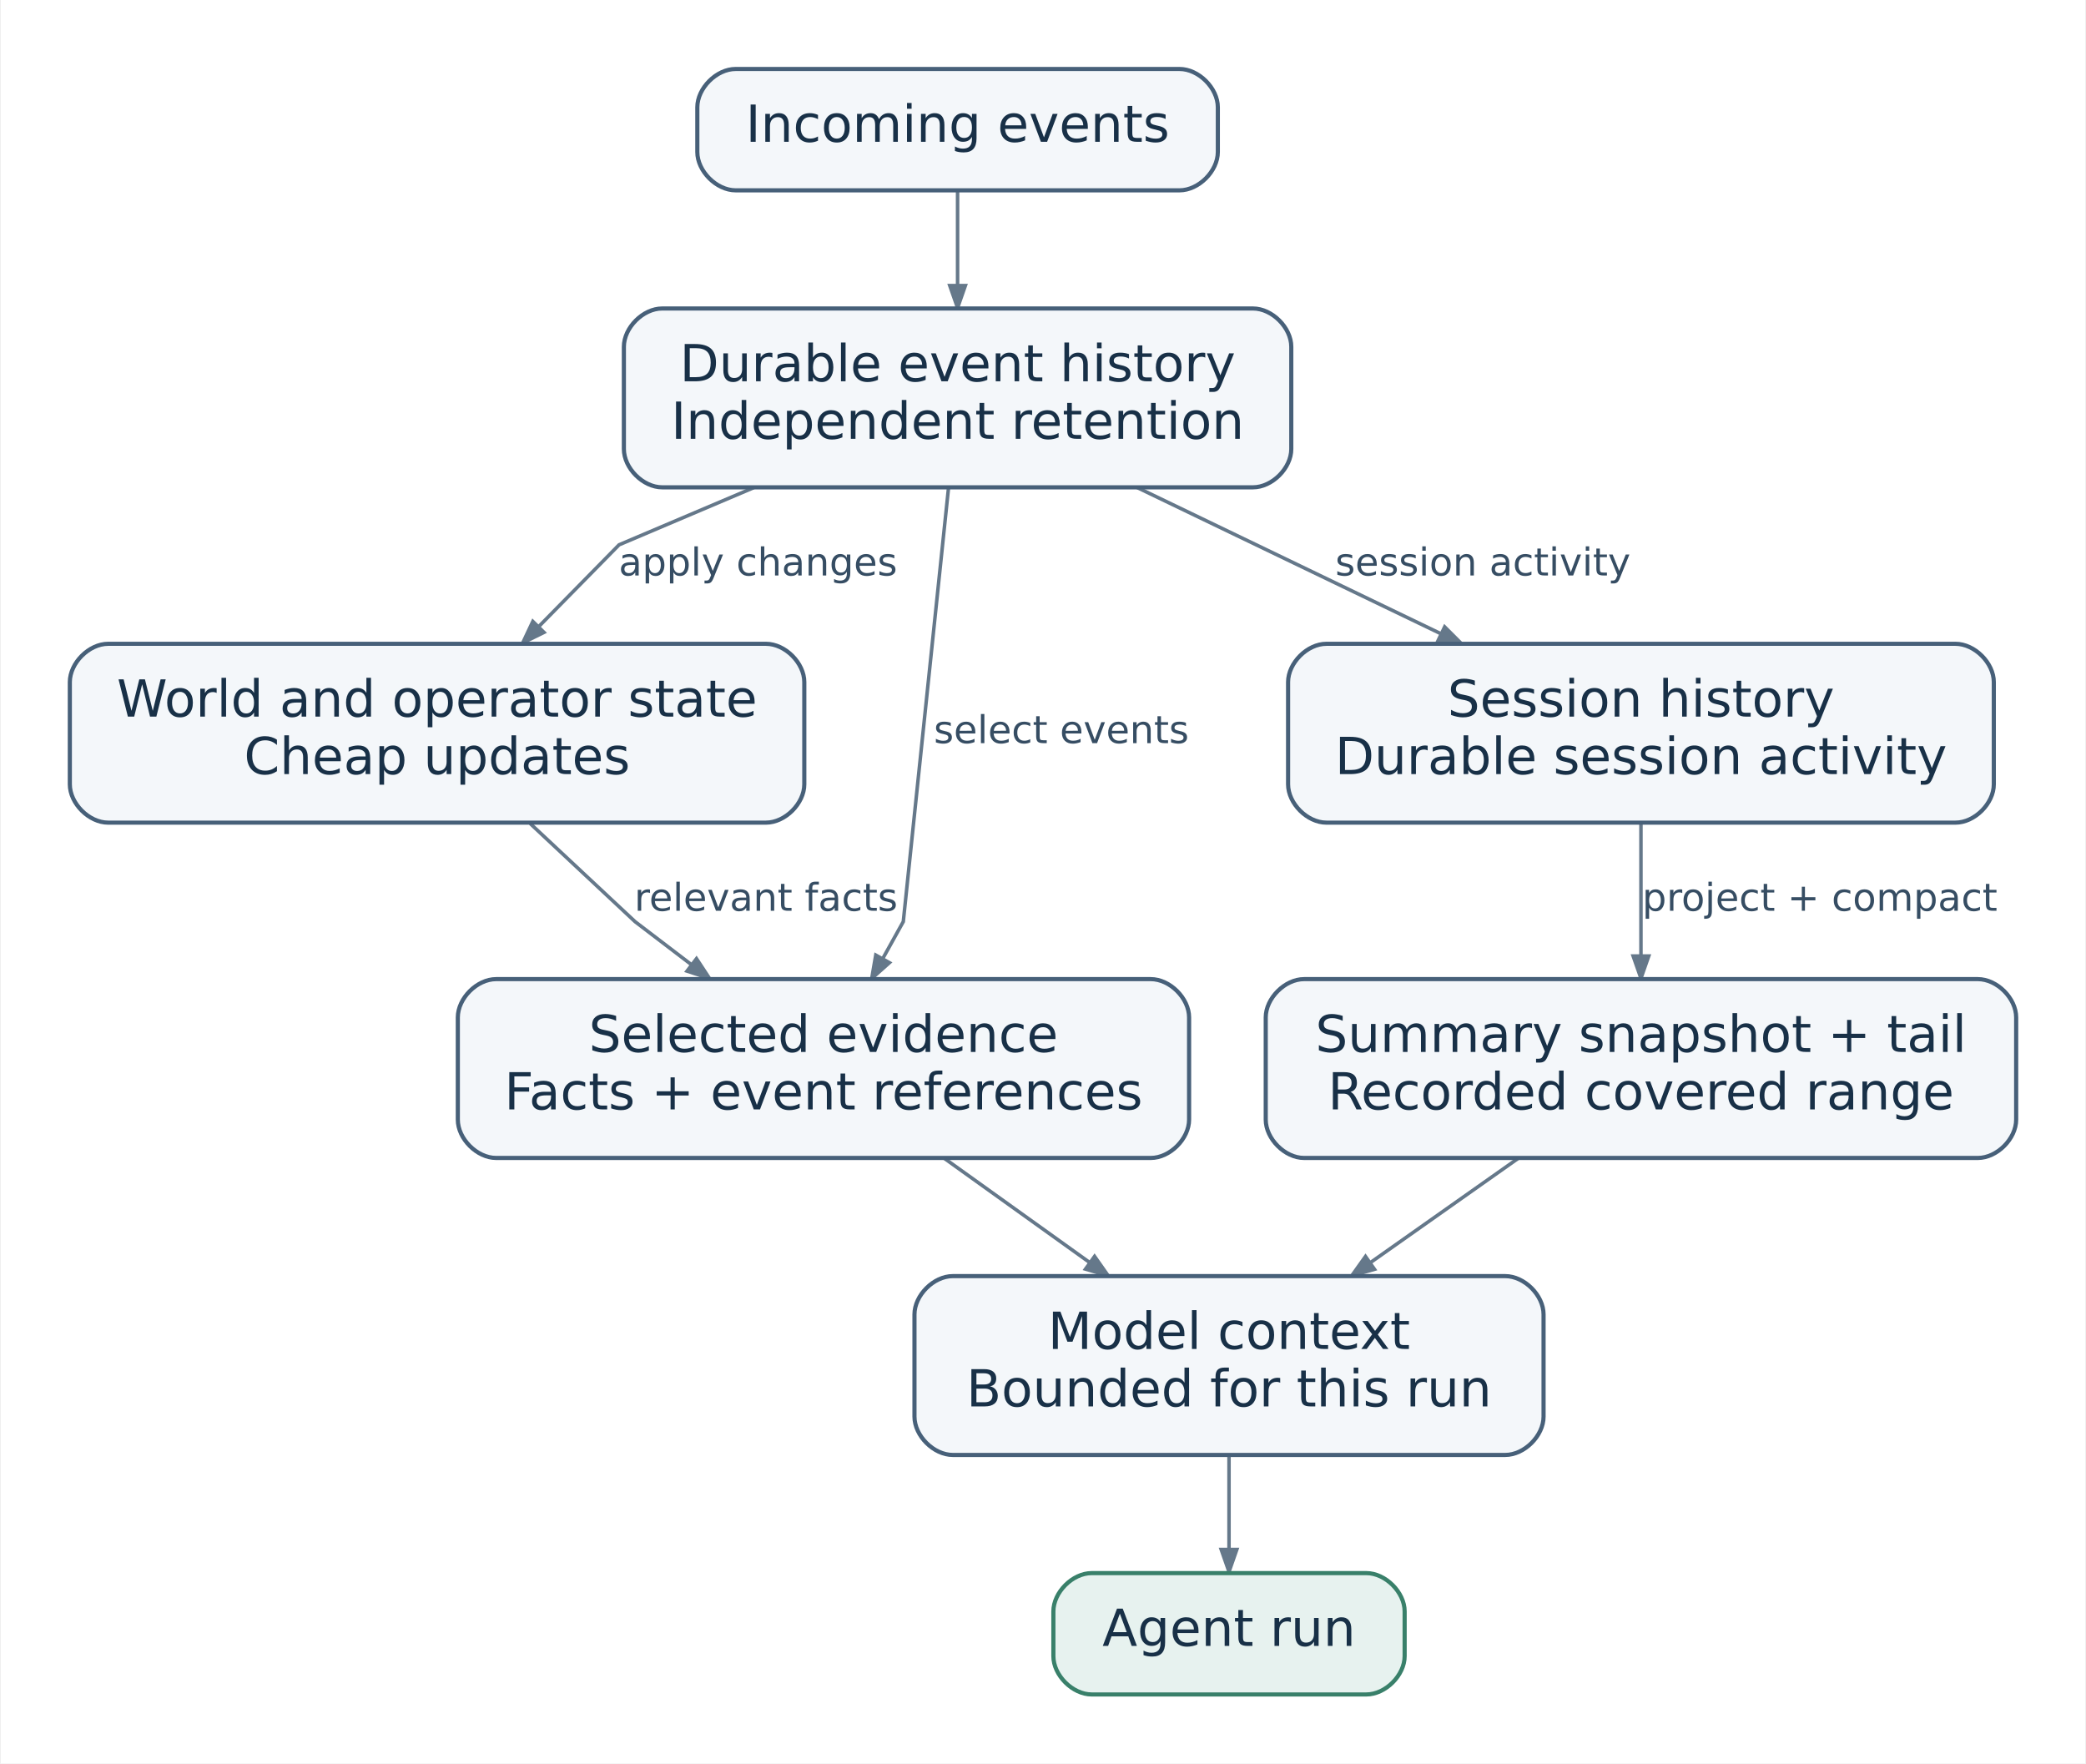
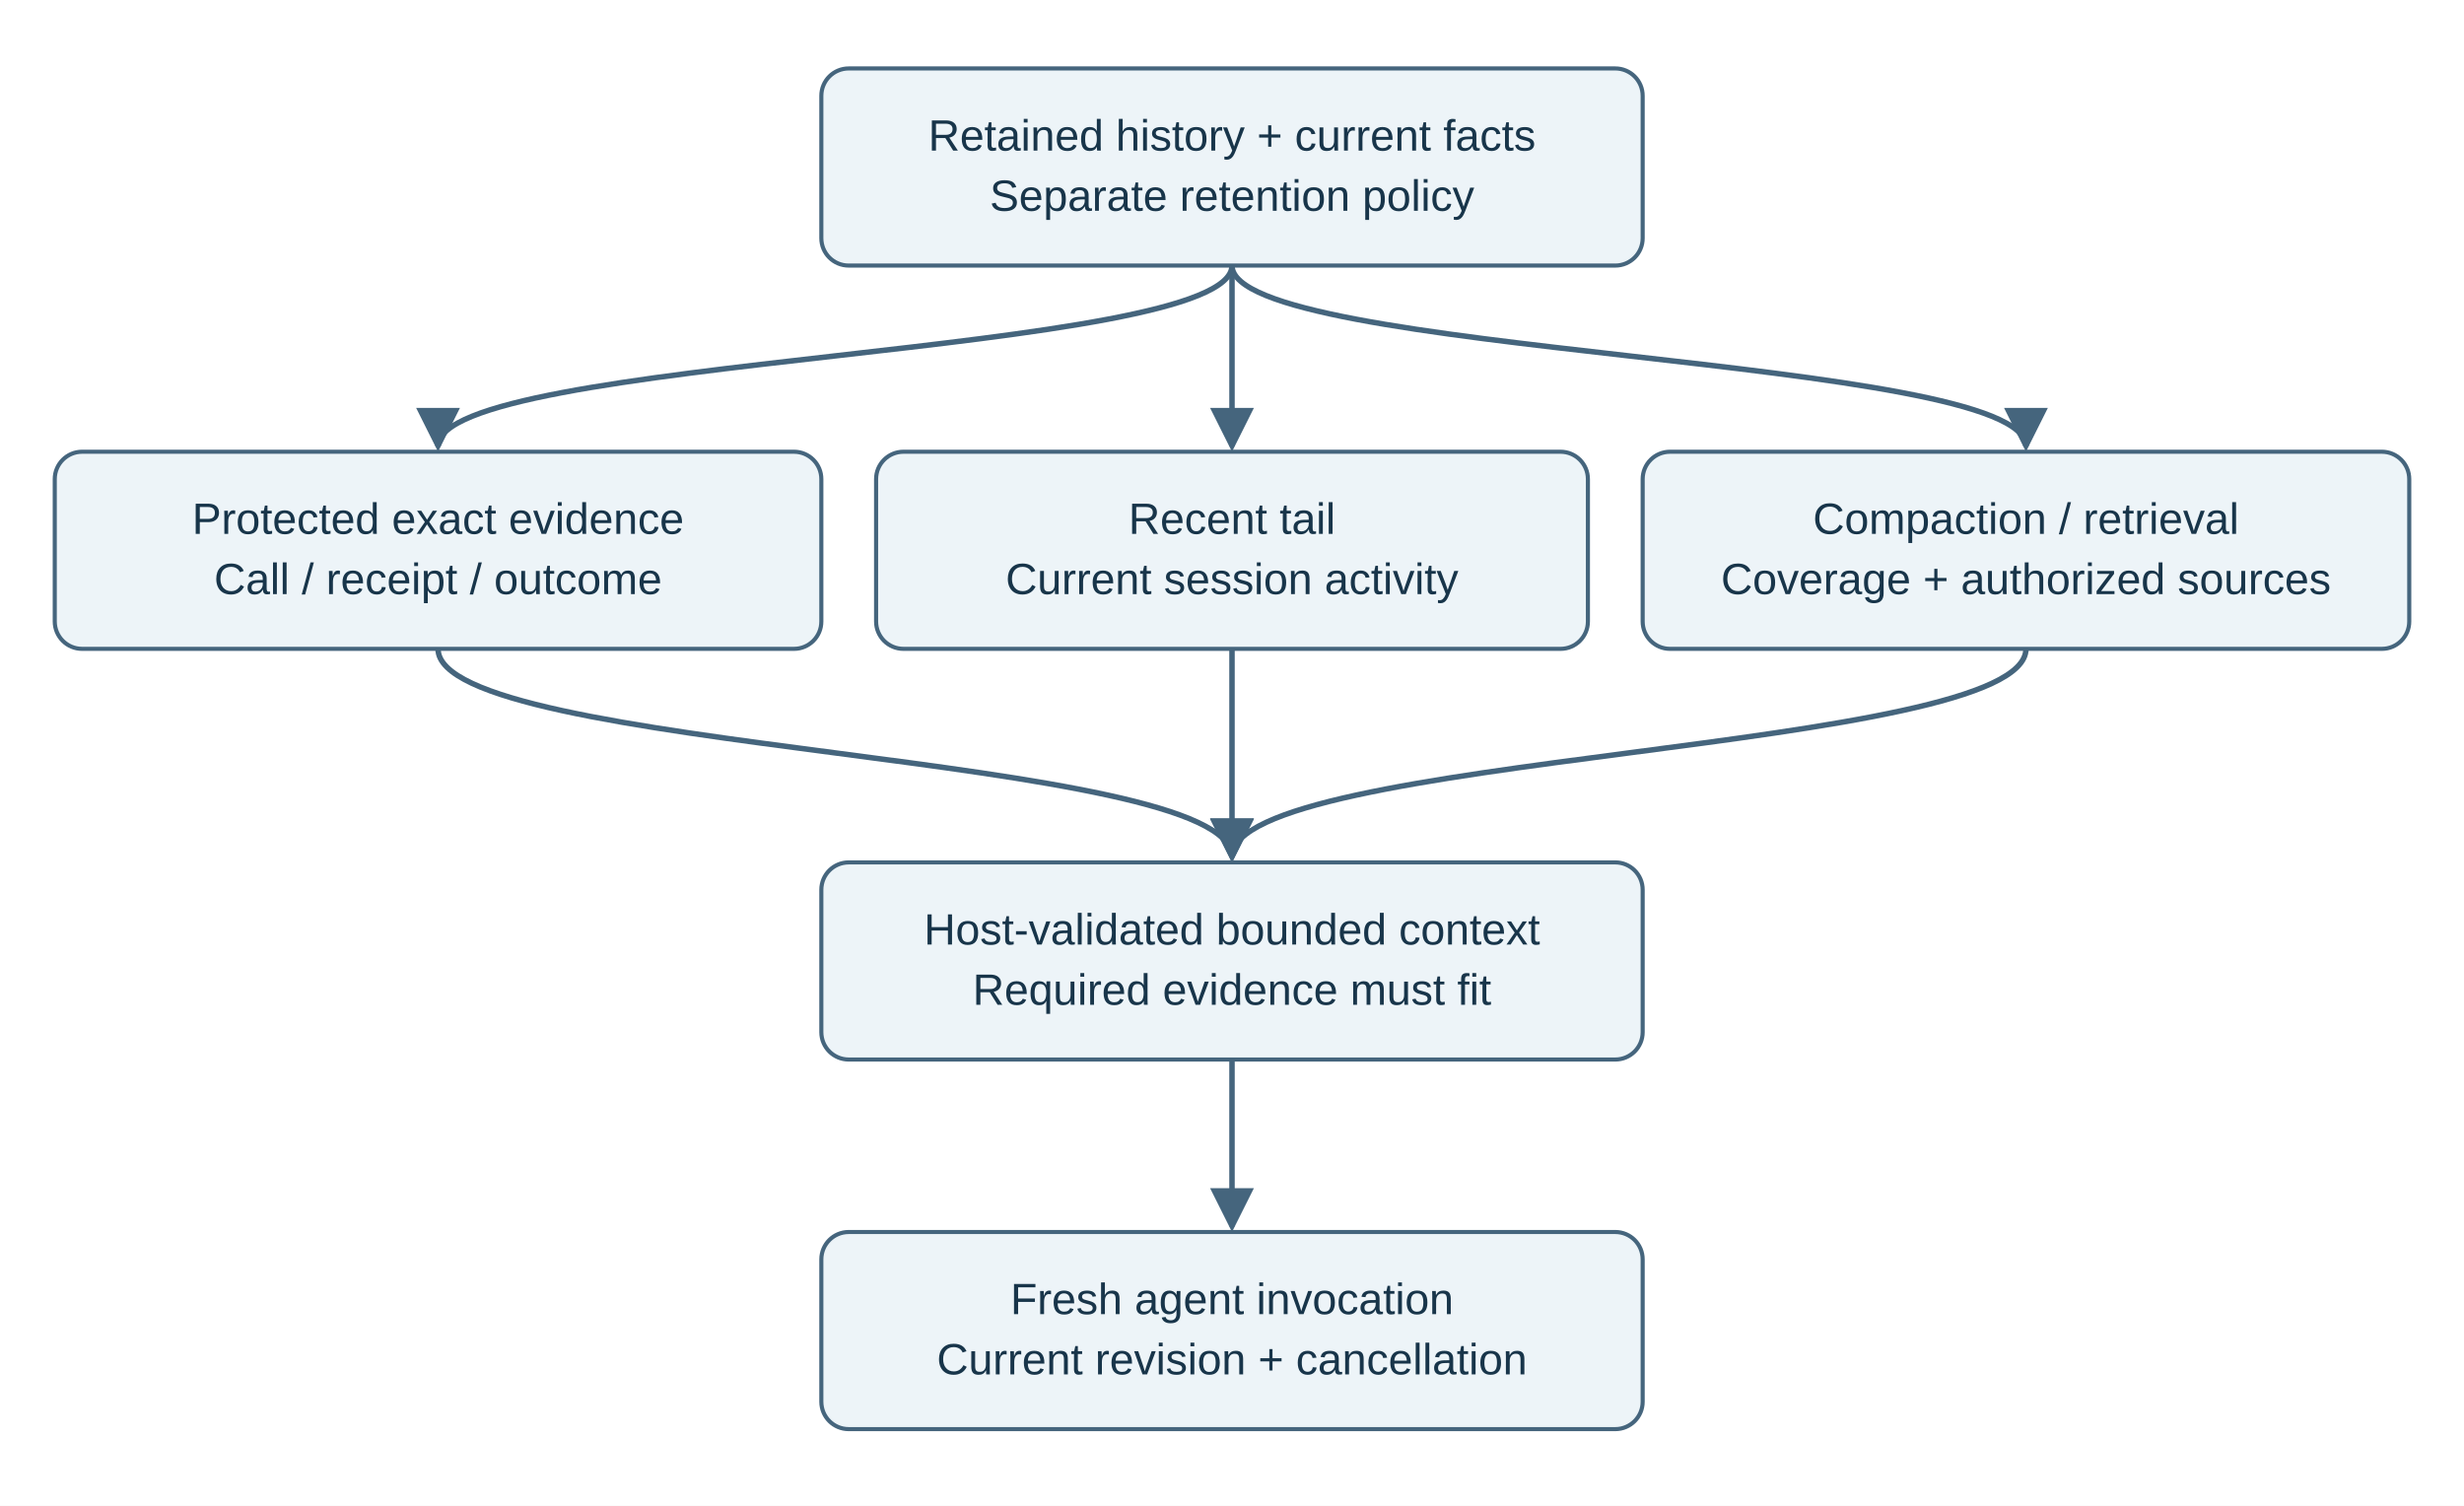
- <svg xmlns="http://www.w3.org/2000/svg" width="653pt" height="552pt" viewBox="0.00 0.00 652.70 552.20">
-   <g id="graph0" class="graph" transform="scale(1 1) rotate(0) translate(21.6 530.6)">
-     <polygon fill="white" stroke="transparent" points="-21.6,21.6 -21.6,-530.6 631.1,-530.6 631.1,21.6 -21.6,21.6" />
-     <g id="edge1" class="edge">
-       <path fill="none" stroke="#65788a" stroke-width="1.1" d="M278,-470.8C278,-462.14 278,-451.5 278,-441.4" />
-       <polygon fill="#65788a" stroke="#65788a" stroke-width="1.1" points="280.45,-441.18 278,-434.18 275.55,-441.18 280.45,-441.18" />
-     </g>
-     <g id="edge2" class="edge">
-       <path fill="none" stroke="#65788a" stroke-width="1.1" d="M214.2,-377.91C191.75,-368.38 172,-360 172,-360 172,-360 160.01,-347.8 147.03,-334.59" />
-       <polygon fill="#65788a" stroke="#65788a" stroke-width="1.1" points="148.48,-332.58 141.83,-329.3 144.99,-336.01 148.48,-332.58" />
-       <text text-anchor="middle" x="215.5" y="-350.4" font-family="DejaVu Sans" font-size="12.00" fill="#364d63">apply changes</text>
-     </g>
-     <g id="edge3" class="edge">
-       <path fill="none" stroke="#65788a" stroke-width="1.1" d="M334.23,-377.94C363.48,-363.86 399.32,-346.61 429.44,-332.11" />
-       <polygon fill="#65788a" stroke="#65788a" stroke-width="1.1" points="430.53,-334.3 435.78,-329.06 428.41,-329.89 430.53,-334.3" />
-       <text text-anchor="middle" x="442.5" y="-350.4" font-family="DejaVu Sans" font-size="12.00" fill="#364d63">session activity</text>
-     </g>
-     <g id="edge4" class="edge">
-       <path fill="none" stroke="#65788a" stroke-width="1.1" d="M275.15,-377.72C270.32,-331.32 261,-242 261,-242 261,-242 258.29,-237.13 254.66,-230.59" />
-       <polygon fill="#65788a" stroke="#65788a" stroke-width="1.1" points="256.66,-229.14 251.12,-224.21 252.38,-231.52 256.66,-229.14" />
-       <text text-anchor="middle" x="310.5" y="-297.9" font-family="DejaVu Sans" font-size="12.00" fill="#364d63">select events</text>
-     </g>
-     <g id="edge5" class="edge">
-       <path fill="none" stroke="#65788a" stroke-width="1.1" d="M144.18,-272.7C160.27,-257.65 177,-242 177,-242 177,-242 184.76,-236.09 194.64,-228.54" />
-       <polygon fill="#65788a" stroke="#65788a" stroke-width="1.1" points="196.24,-230.41 200.32,-224.21 193.27,-226.51 196.24,-230.41" />
-       <text text-anchor="middle" x="218" y="-245.4" font-family="DejaVu Sans" font-size="12.00" fill="#364d63">relevant facts</text>
-     </g>
-     <g id="edge6" class="edge">
-       <path fill="none" stroke="#65788a" stroke-width="1.1" d="M492,-272.94C492,-260.26 492,-245.02 492,-231.53" />
-       <polygon fill="#65788a" stroke="#65788a" stroke-width="1.1" points="494.45,-231.24 492,-224.24 489.55,-231.24 494.45,-231.24" />
-       <text text-anchor="middle" x="548" y="-245.4" font-family="DejaVu Sans" font-size="12.00" fill="#364d63">project + compact</text>
-     </g>
-     <g id="edge7" class="edge">
-       <path fill="none" stroke="#65788a" stroke-width="1.1" d="M273.76,-167.94C288.09,-157.68 304.53,-145.9 319.35,-135.27" />
-       <polygon fill="#65788a" stroke="#65788a" stroke-width="1.1" points="320.9,-137.18 325.17,-131.11 318.05,-133.2 320.9,-137.18" />
-     </g>
-     <g id="edge8" class="edge">
-       <path fill="none" stroke="#65788a" stroke-width="1.1" d="M453.65,-167.94C439.09,-157.68 422.4,-145.9 407.33,-135.27" />
-       <polygon fill="#65788a" stroke="#65788a" stroke-width="1.1" points="408.56,-133.14 401.43,-131.11 405.74,-137.15 408.56,-133.14" />
-     </g>
-     <g id="edge9" class="edge">
-       <path fill="none" stroke="#65788a" stroke-width="1.1" d="M363,-74.7C363,-65.28 363,-54.79 363,-45.52" />
-       <polygon fill="#65788a" stroke="#65788a" stroke-width="1.1" points="365.45,-45.4 363,-38.4 360.55,-45.4 365.45,-45.4" />
-     </g>
-     <g id="node1" class="node">
-       <path fill="#f4f7fa" stroke="#476079" stroke-width="1.3" d="M347.5,-509C347.5,-509 208.5,-509 208.5,-509 202.5,-509 196.5,-503 196.5,-497 196.5,-497 196.5,-483 196.5,-483 196.5,-477 202.5,-471 208.5,-471 208.5,-471 347.5,-471 347.5,-471 353.5,-471 359.5,-477 359.5,-483 359.5,-483 359.5,-497 359.5,-497 359.5,-503 353.5,-509 347.5,-509" />
-       <text text-anchor="middle" x="278" y="-486.2" font-family="DejaVu Sans" font-size="16.00" fill="#183047">Incoming events</text>
-     </g>
-     <g id="node2" class="node">
-       <path fill="#f4f7fa" stroke="#476079" stroke-width="1.3" d="M370.5,-434C370.5,-434 185.5,-434 185.5,-434 179.5,-434 173.5,-428 173.5,-422 173.5,-422 173.5,-390 173.5,-390 173.5,-384 179.5,-378 185.5,-378 185.5,-378 370.5,-378 370.5,-378 376.5,-378 382.5,-384 382.5,-390 382.5,-390 382.5,-422 382.5,-422 382.5,-428 376.5,-434 370.5,-434" />
-       <text text-anchor="middle" x="278" y="-411.2" font-family="DejaVu Sans" font-size="16.00" fill="#183047">Durable event history</text>
-       <text text-anchor="middle" x="278" y="-393.2" font-family="DejaVu Sans" font-size="16.00" fill="#183047">Independent retention</text>
-     </g>
-     <g id="node3" class="node">
-       <path fill="#f4f7fa" stroke="#476079" stroke-width="1.3" d="M218,-329C218,-329 12,-329 12,-329 6,-329 0,-323 0,-317 0,-317 0,-285 0,-285 0,-279 6,-273 12,-273 12,-273 218,-273 218,-273 224,-273 230,-279 230,-285 230,-285 230,-317 230,-317 230,-323 224,-329 218,-329" />
-       <text text-anchor="middle" x="115" y="-306.2" font-family="DejaVu Sans" font-size="16.00" fill="#183047">World and operator state</text>
-       <text text-anchor="middle" x="115" y="-288.2" font-family="DejaVu Sans" font-size="16.00" fill="#183047">Cheap updates</text>
-     </g>
-     <g id="node4" class="node">
-       <path fill="#f4f7fa" stroke="#476079" stroke-width="1.3" d="M590.5,-329C590.5,-329 393.5,-329 393.5,-329 387.5,-329 381.5,-323 381.5,-317 381.5,-317 381.5,-285 381.5,-285 381.5,-279 387.5,-273 393.5,-273 393.5,-273 590.5,-273 590.5,-273 596.5,-273 602.5,-279 602.5,-285 602.5,-285 602.5,-317 602.5,-317 602.5,-323 596.5,-329 590.5,-329" />
-       <text text-anchor="middle" x="492" y="-306.2" font-family="DejaVu Sans" font-size="16.00" fill="#183047">Session history</text>
-       <text text-anchor="middle" x="492" y="-288.2" font-family="DejaVu Sans" font-size="16.00" fill="#183047">Durable session activity</text>
-     </g>
-     <g id="node5" class="node">
-       <path fill="#f4f7fa" stroke="#476079" stroke-width="1.3" d="M338.5,-224C338.5,-224 133.5,-224 133.5,-224 127.5,-224 121.5,-218 121.5,-212 121.5,-212 121.5,-180 121.5,-180 121.5,-174 127.5,-168 133.5,-168 133.5,-168 338.5,-168 338.5,-168 344.5,-168 350.5,-174 350.5,-180 350.5,-180 350.5,-212 350.5,-212 350.5,-218 344.5,-224 338.5,-224" />
-       <text text-anchor="middle" x="236" y="-201.2" font-family="DejaVu Sans" font-size="16.00" fill="#183047">Selected evidence</text>
-       <text text-anchor="middle" x="236" y="-183.2" font-family="DejaVu Sans" font-size="16.00" fill="#183047">Facts + event references</text>
-     </g>
-     <g id="node6" class="node">
-       <path fill="#f4f7fa" stroke="#476079" stroke-width="1.3" d="M597.5,-224C597.5,-224 386.5,-224 386.5,-224 380.5,-224 374.5,-218 374.5,-212 374.5,-212 374.5,-180 374.5,-180 374.5,-174 380.5,-168 386.5,-168 386.5,-168 597.5,-168 597.5,-168 603.5,-168 609.5,-174 609.5,-180 609.5,-180 609.5,-212 609.5,-212 609.5,-218 603.5,-224 597.5,-224" />
-       <text text-anchor="middle" x="492" y="-201.2" font-family="DejaVu Sans" font-size="16.00" fill="#183047">Summary snapshot + tail</text>
-       <text text-anchor="middle" x="492" y="-183.2" font-family="DejaVu Sans" font-size="16.00" fill="#183047">Recorded covered range</text>
-     </g>
-     <g id="node7" class="node">
-       <path fill="#f4f7fa" stroke="#476079" stroke-width="1.3" d="M449.5,-131C449.5,-131 276.5,-131 276.5,-131 270.5,-131 264.5,-125 264.5,-119 264.5,-119 264.5,-87 264.5,-87 264.5,-81 270.5,-75 276.5,-75 276.5,-75 449.5,-75 449.5,-75 455.5,-75 461.5,-81 461.5,-87 461.5,-87 461.5,-119 461.5,-119 461.5,-125 455.5,-131 449.5,-131" />
-       <text text-anchor="middle" x="363" y="-108.2" font-family="DejaVu Sans" font-size="16.00" fill="#183047">Model context</text>
-       <text text-anchor="middle" x="363" y="-90.2" font-family="DejaVu Sans" font-size="16.00" fill="#183047">Bounded for this run</text>
-     </g>
-     <g id="node8" class="node">
-       <path fill="#e7f2ef" stroke="#39806a" stroke-width="1.3" d="M406,-38C406,-38 320,-38 320,-38 314,-38 308,-32 308,-26 308,-26 308,-12 308,-12 308,-6 314,0 320,0 320,0 406,0 406,0 412,0 418,-6 418,-12 418,-12 418,-26 418,-26 418,-32 412,-38 406,-38" />
-       <text text-anchor="middle" x="363" y="-15.2" font-family="DejaVu Sans" font-size="16.00" fill="#183047">Agent run</text>
-     </g>
+ <svg xmlns="http://www.w3.org/2000/svg" width="900" height="550" viewBox="0 0 900 550" role="img" aria-labelledby="title desc">
+   <defs>
+     <marker id="arrow" markerWidth="8" markerHeight="8" refX="7" refY="4" orient="auto">
+       <path d="M0 0 L8 4 L0 8" fill="#45657d" />
+     </marker>
+   </defs>
+   <rect width="900" height="550" fill="#ffffff" />
+   <g class="edge" data-source="history" data-target="exact" data-label="">
+     <path d="M450.0 97 C450.0 130.0 160.0 130.0 160.0 163" fill="none" stroke="#45657d" stroke-width="2" marker-end="url(#arrow)" />
+   </g>
+   <g class="edge" data-source="history" data-target="recent" data-label="">
+     <path d="M450.0 97 C450.0 130.0 450.0 130.0 450.0 163" fill="none" stroke="#45657d" stroke-width="2" marker-end="url(#arrow)" />
+   </g>
+   <g class="edge" data-source="history" data-target="extension" data-label="">
+     <path d="M450.0 97 C450.0 130.0 740.0 130.0 740.0 163" fill="none" stroke="#45657d" stroke-width="2" marker-end="url(#arrow)" />
+   </g>
+   <g class="edge" data-source="exact" data-target="context" data-label="">
+     <path d="M160.0 237 C160.0 275.0 450.0 275.0 450.0 313" fill="none" stroke="#45657d" stroke-width="2" marker-end="url(#arrow)" />
+   </g>
+   <g class="edge" data-source="recent" data-target="context" data-label="">
+     <path d="M450.0 237 C450.0 275.0 450.0 275.0 450.0 313" fill="none" stroke="#45657d" stroke-width="2" marker-end="url(#arrow)" />
+   </g>
+   <g class="edge" data-source="extension" data-target="context" data-label="">
+     <path d="M740.0 237 C740.0 275.0 450.0 275.0 450.0 313" fill="none" stroke="#45657d" stroke-width="2" marker-end="url(#arrow)" />
+   </g>
+   <g class="edge" data-source="context" data-target="run" data-label="">
+     <path d="M450.0 387 C450.0 417.5 450.0 417.5 450.0 448" fill="none" stroke="#45657d" stroke-width="2" marker-end="url(#arrow)" />
+   </g>
+   <g class="node" data-id="history">
+     <rect x="300" y="25" width="300" height="72" rx="10" fill="#edf4f8" stroke="#45657d" stroke-width="1.5" />
+     <text x="450.0" y="55" text-anchor="middle" font-family="Arial,sans-serif" font-size="16" fill="#18354a">Retained history + current facts</text>
+     <text x="450.0" y="77" text-anchor="middle" font-family="Arial,sans-serif" font-size="16" fill="#18354a">Separate retention policy</text>
+   </g>
+   <g class="node" data-id="exact">
+     <rect x="20" y="165" width="280" height="72" rx="10" fill="#edf4f8" stroke="#45657d" stroke-width="1.5" />
+     <text x="160.0" y="195" text-anchor="middle" font-family="Arial,sans-serif" font-size="16" fill="#18354a">Protected exact evidence</text>
+     <text x="160.0" y="217" text-anchor="middle" font-family="Arial,sans-serif" font-size="16" fill="#18354a">Call / receipt / outcome</text>
+   </g>
+   <g class="node" data-id="recent">
+     <rect x="320" y="165" width="260" height="72" rx="10" fill="#edf4f8" stroke="#45657d" stroke-width="1.5" />
+     <text x="450.0" y="195" text-anchor="middle" font-family="Arial,sans-serif" font-size="16" fill="#18354a">Recent tail</text>
+     <text x="450.0" y="217" text-anchor="middle" font-family="Arial,sans-serif" font-size="16" fill="#18354a">Current session activity</text>
+   </g>
+   <g class="node" data-id="extension">
+     <rect x="600" y="165" width="280" height="72" rx="10" fill="#edf4f8" stroke="#45657d" stroke-width="1.5" />
+     <text x="740.0" y="195" text-anchor="middle" font-family="Arial,sans-serif" font-size="16" fill="#18354a">Compaction / retrieval</text>
+     <text x="740.0" y="217" text-anchor="middle" font-family="Arial,sans-serif" font-size="16" fill="#18354a">Coverage + authorized sources</text>
+   </g>
+   <g class="node" data-id="context">
+     <rect x="300" y="315" width="300" height="72" rx="10" fill="#edf4f8" stroke="#45657d" stroke-width="1.5" />
+     <text x="450.0" y="345" text-anchor="middle" font-family="Arial,sans-serif" font-size="16" fill="#18354a">Host-validated bounded context</text>
+     <text x="450.0" y="367" text-anchor="middle" font-family="Arial,sans-serif" font-size="16" fill="#18354a">Required evidence must fit</text>
+   </g>
+   <g class="node" data-id="run">
+     <rect x="300" y="450" width="300" height="72" rx="10" fill="#edf4f8" stroke="#45657d" stroke-width="1.5" />
+     <text x="450.0" y="480" text-anchor="middle" font-family="Arial,sans-serif" font-size="16" fill="#18354a">Fresh agent invocation</text>
+     <text x="450.0" y="502" text-anchor="middle" font-family="Arial,sans-serif" font-size="16" fill="#18354a">Current revision + cancellation</text>
  </g>
</svg>
